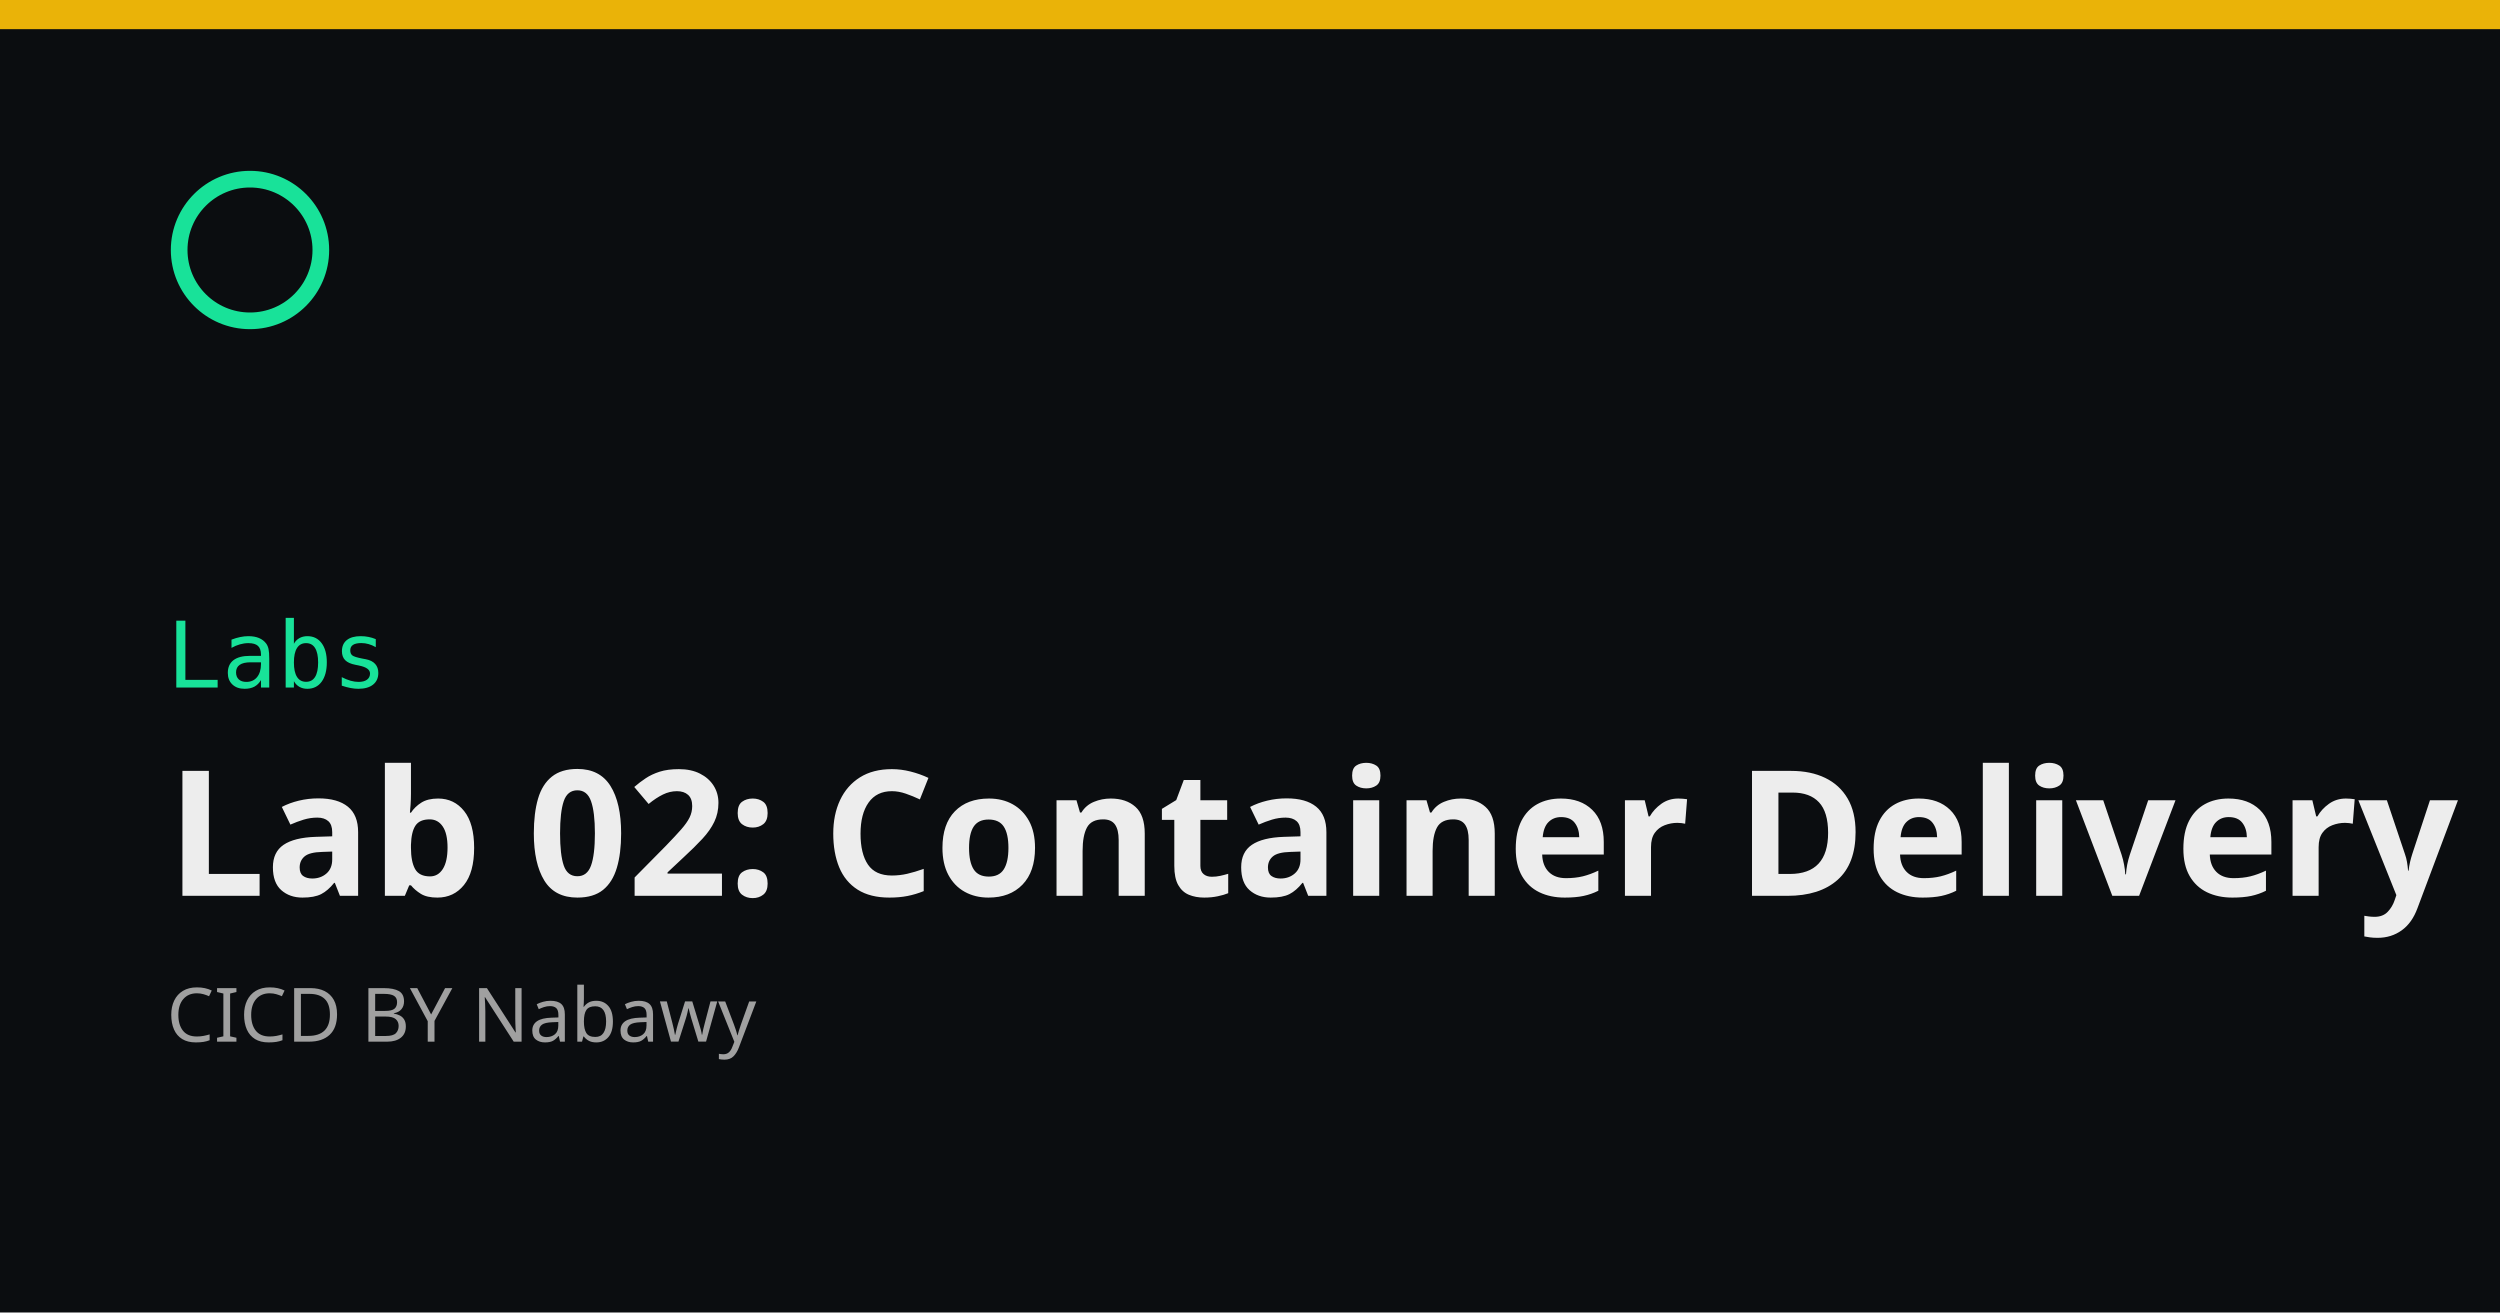
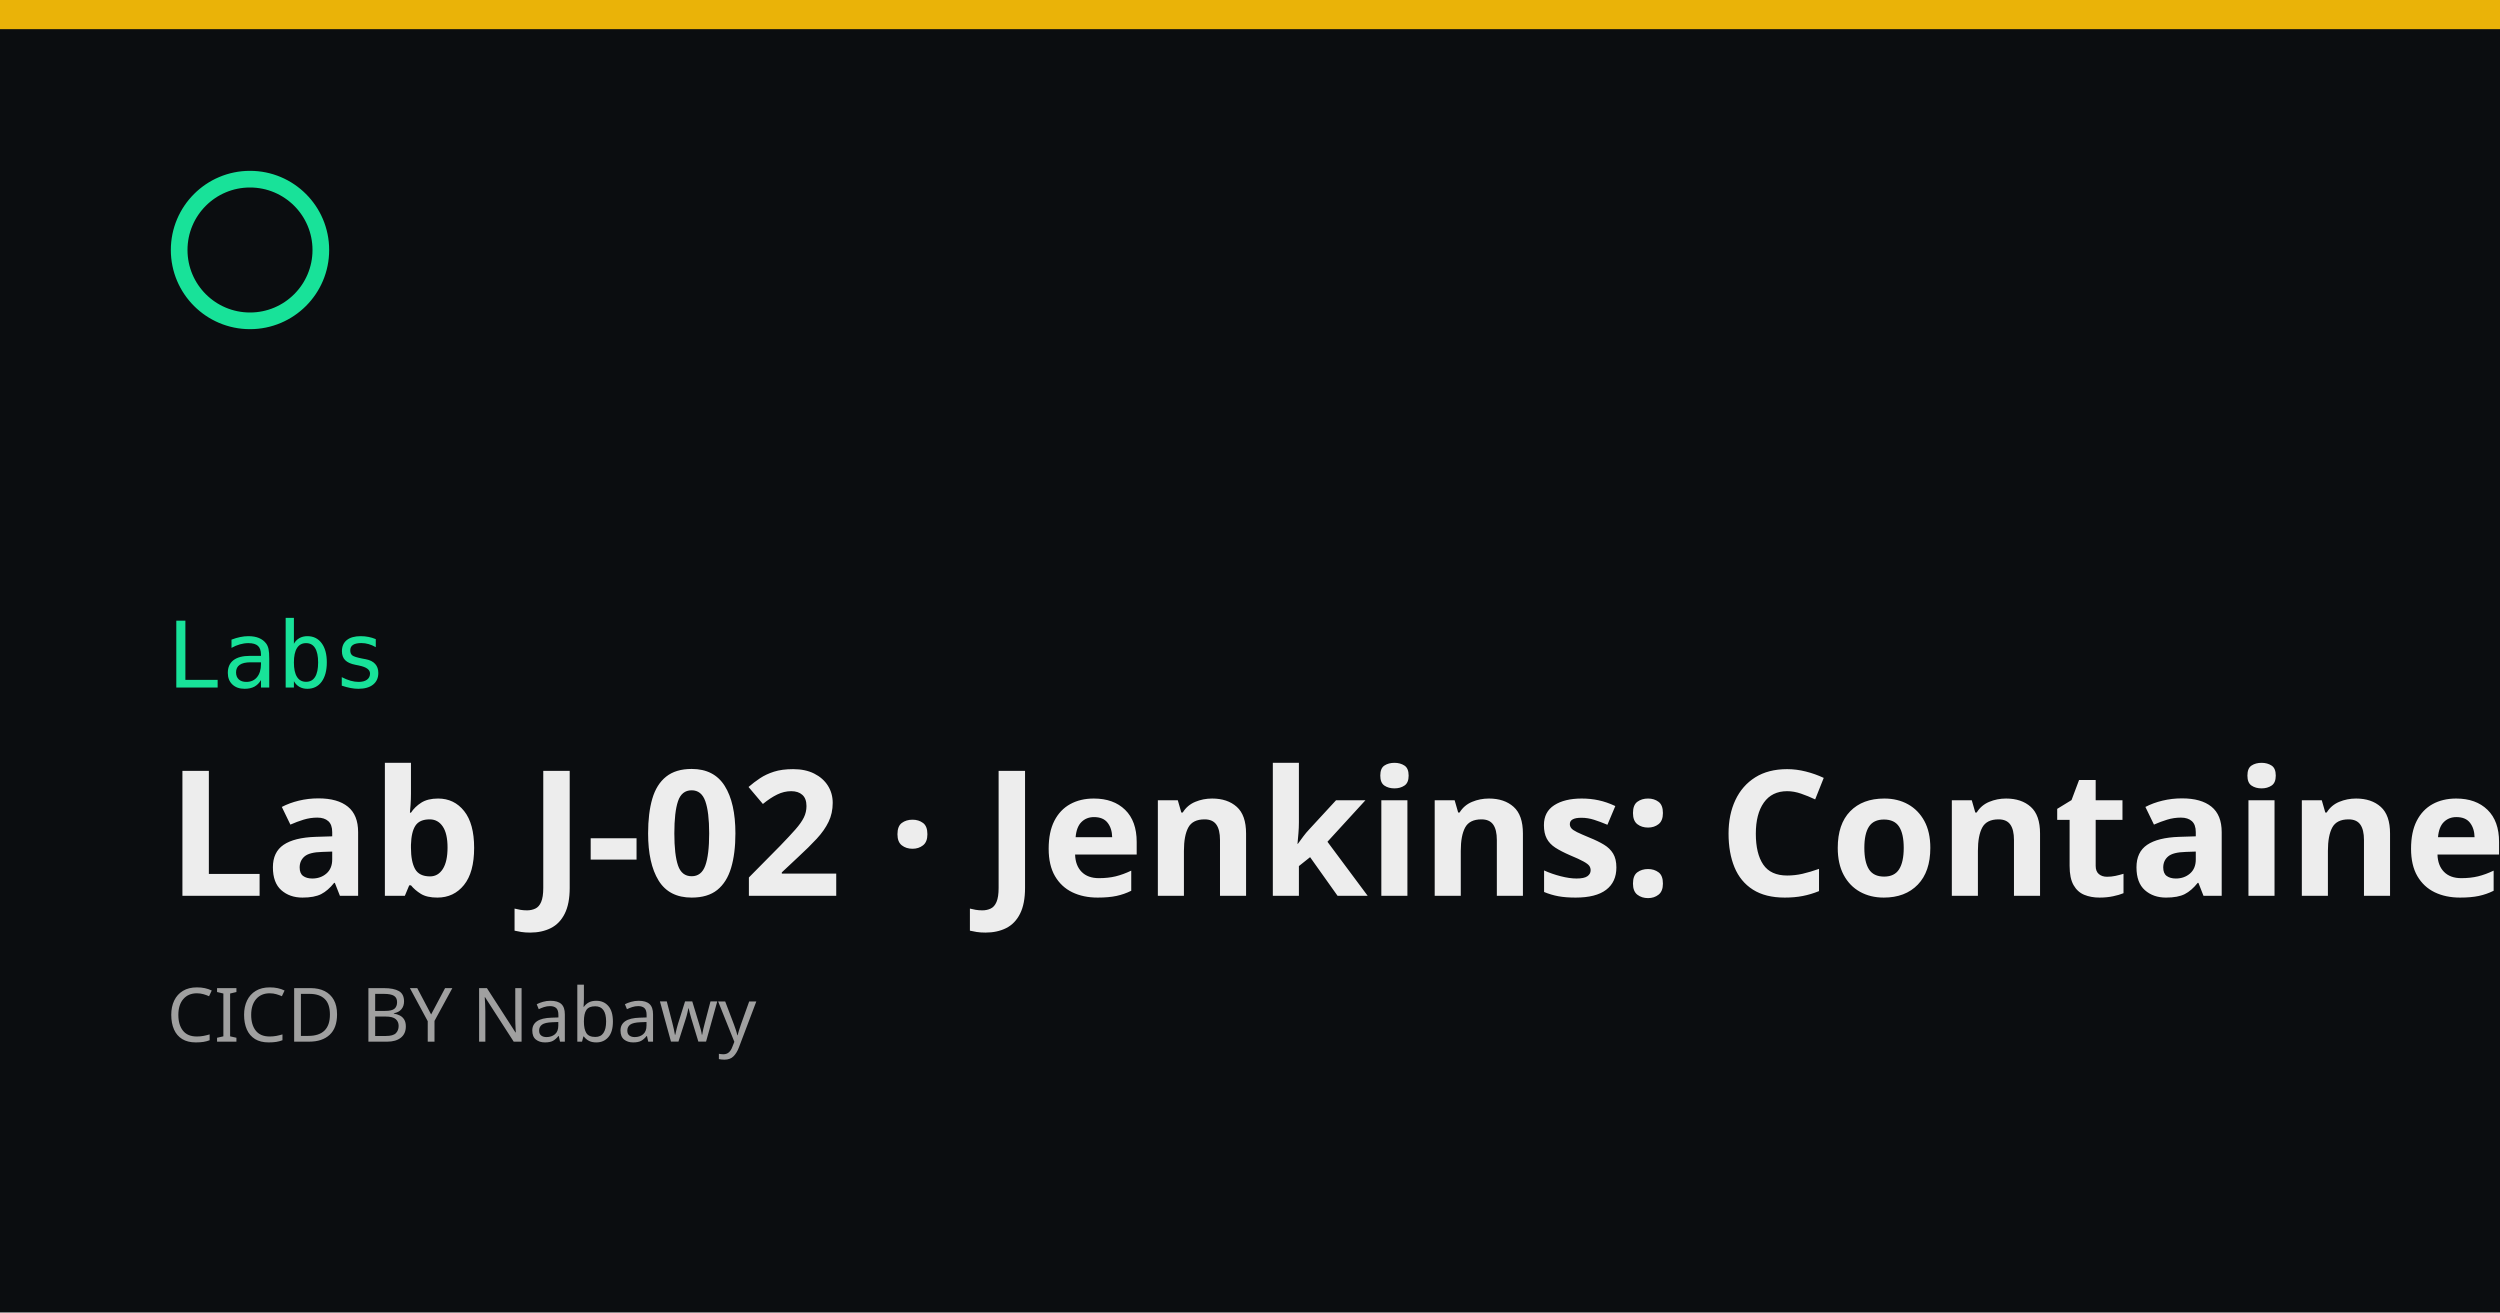
<svg xmlns="http://www.w3.org/2000/svg" width="1200" height="630">
  <rect width="1200" height="630" fill="#0B0D10" />
  <rect width="1200" height="14" fill="#EAB308" />
  <circle cx="120" cy="120" r="34" fill="none" stroke="#18E299" stroke-width="8" />
  <text x="80" y="330" font-family="monospace" font-size="44" fill="#18E299">Labs</text>
-   <text x="80" y="430" font-family="sans-serif" font-weight="bold" font-size="84" fill="#ededed">Lab 02: Container Delivery</text>
+   <text x="80" y="430" font-family="sans-serif" font-weight="bold" font-size="84" fill="#ededed">Lab J-02 · Jenkins: Containe</text>
  <text x="80" y="500" font-family="sans-serif" font-size="36" fill="#a0a0a0">CICD BY Nabawy</text>
</svg>
